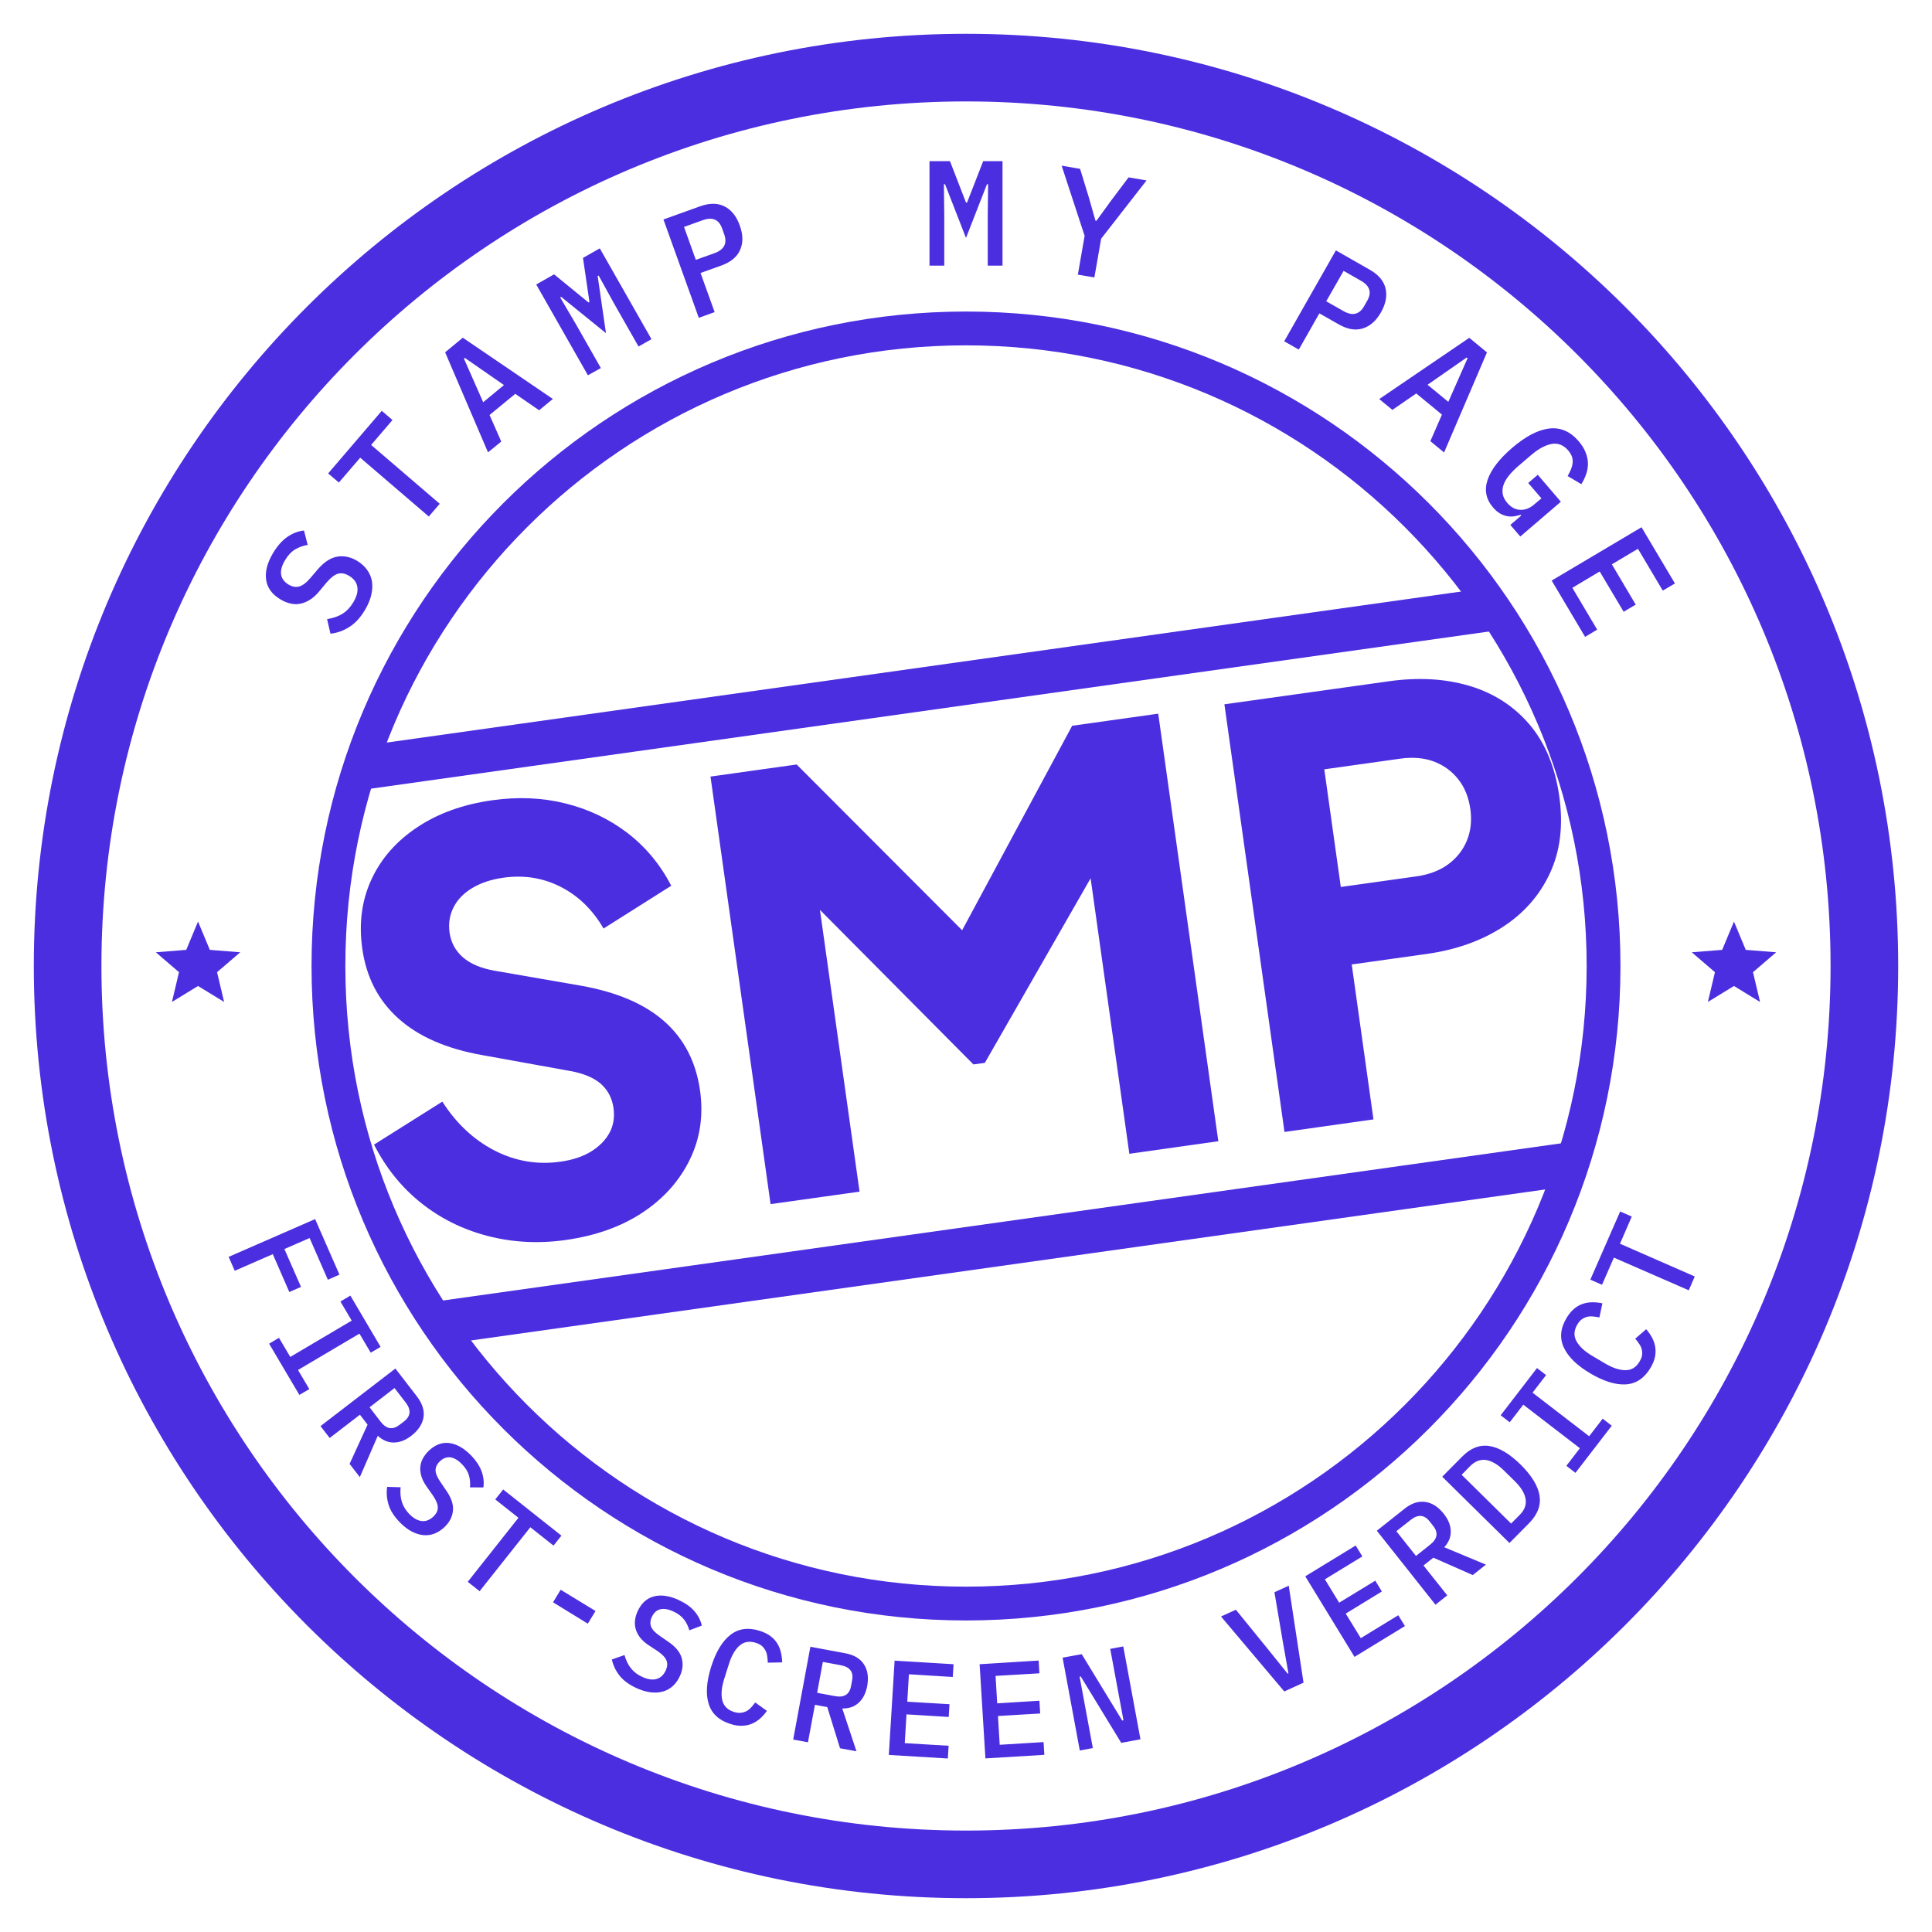
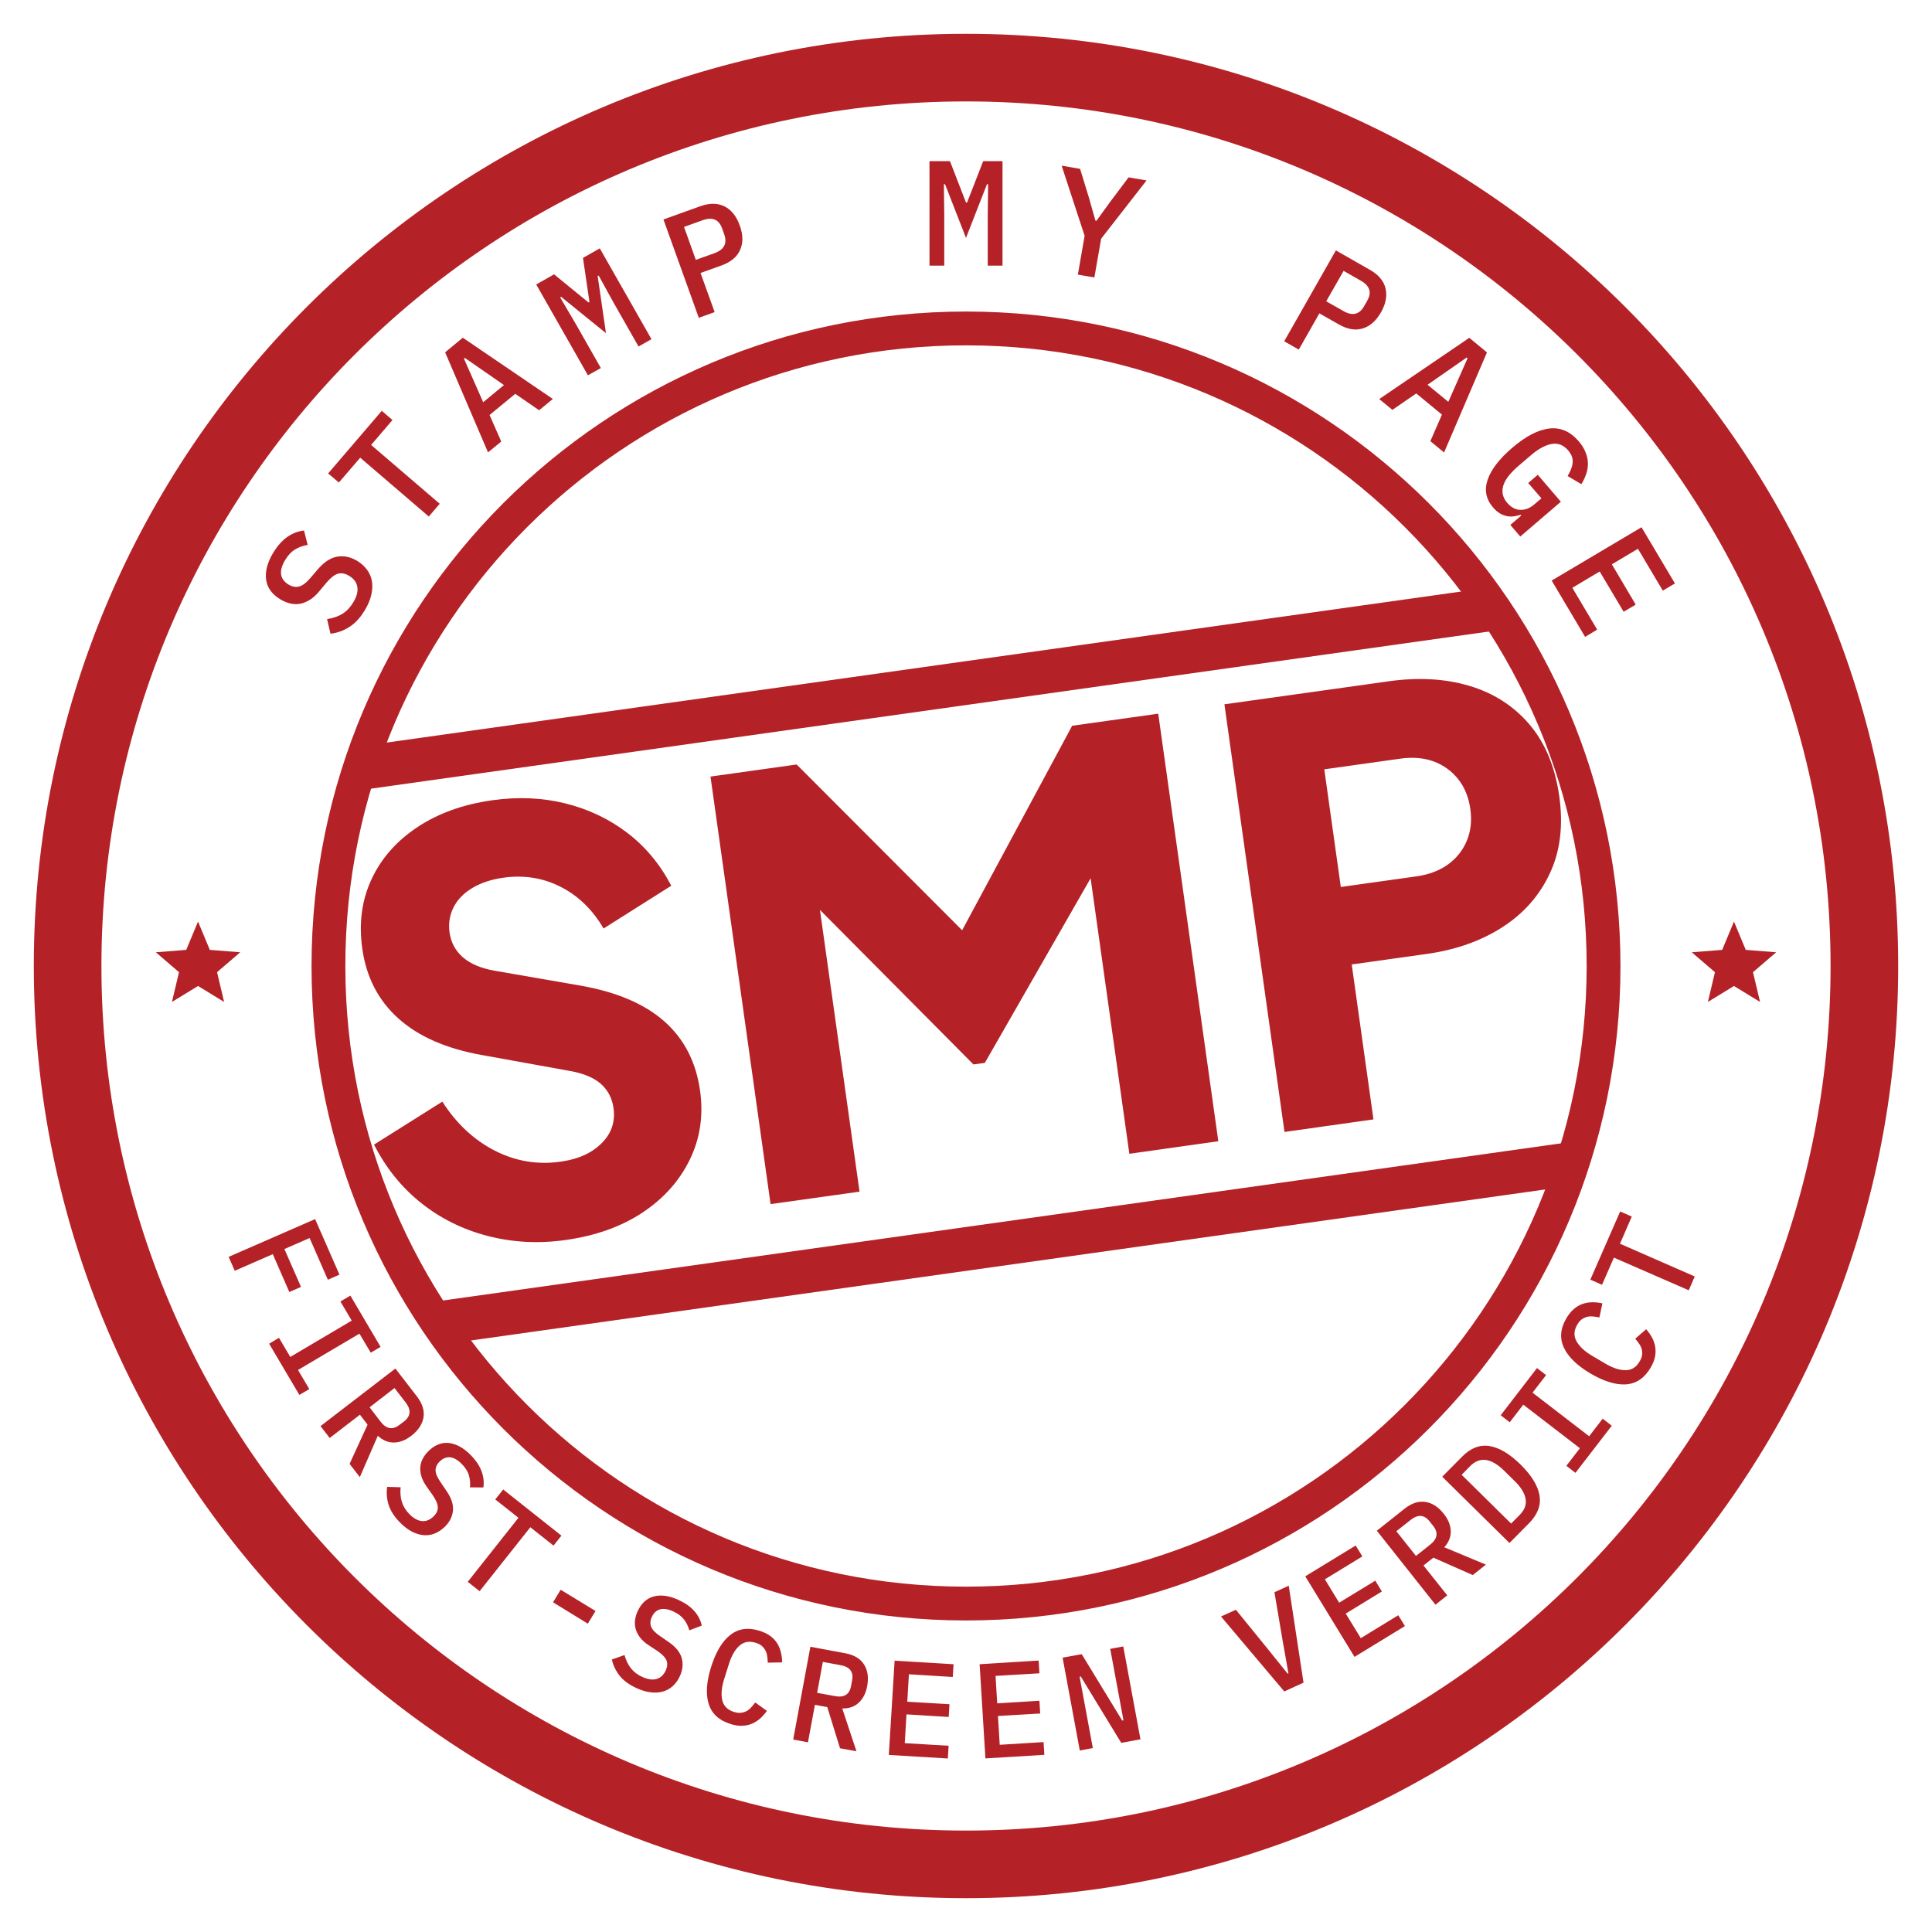
<svg xmlns="http://www.w3.org/2000/svg" width="200" height="200" viewBox="0 0 200 200">
  <g transform="translate(0 0) scale(1)" fill="none">
    <defs>
-       <clipPath id="c0m3w1">
+       <clipPath id="c6iuh8">
        <circle cx="100" cy="100" r="64.5" />
      </clipPath>
    </defs>
-     <circle cx="100" cy="100" r="93" stroke="#4B2EE0" stroke-width="7" />
-     <circle cx="100" cy="100" r="66" stroke="#4B2EE0" stroke-width="3.5" />
-     <path fill="#4B2EE0" d="M37.79 63.13L37.79 63.13Q37.07 64.34 36.15 64.91Q35.24 65.49 34.21 65.6L34.21 65.6L33.86 64.09Q34.82 63.94 35.48 63.52Q36.13 63.1 36.58 62.34L36.58 62.34Q37.11 61.46 36.99 60.75Q36.87 60.04 36.12 59.6L36.12 59.6Q35.52 59.24 34.99 59.39Q34.46 59.54 33.81 60.3L33.81 60.3L33.05 61.21Q32.55 61.82 32.03 62.12Q31.52 62.43 31.01 62.51Q30.51 62.59 30.01 62.46Q29.52 62.34 29.05 62.06L29.05 62.06Q27.73 61.28 27.55 60.02Q27.37 58.76 28.26 57.26L28.26 57.26Q28.92 56.16 29.73 55.59Q30.55 55.02 31.47 54.92L31.47 54.92L31.85 56.41Q31.16 56.52 30.56 56.87Q29.96 57.23 29.5 58L29.5 58Q29.01 58.83 29.1 59.47Q29.2 60.11 29.88 60.52L29.88 60.52Q30.45 60.86 30.98 60.71Q31.51 60.57 32.17 59.79L32.17 59.79L32.93 58.9Q33.9 57.79 34.93 57.62Q35.95 57.46 36.94 58.04L36.94 58.04Q37.58 58.42 37.98 58.96Q38.38 59.5 38.5 60.15Q38.61 60.81 38.44 61.56Q38.27 62.32 37.79 63.13M40.63 43.48L38.42 46.06L45.52 52.15L44.39 53.47L37.29 47.38L35.08 49.95L33.97 49.01L39.52 42.53L40.63 43.48M57.23 41.3L55.81 42.47L53.34 40.77L50.68 42.96L51.89 45.71L50.52 46.83L46.08 36.47L47.91 34.96L57.23 41.3M52.17 39.86L48.12 37.05L48.03 37.13L50.02 41.64L52.17 39.86M66.1 35.87L63.54 31.37L61.97 28.52L61.87 28.58L62.73 34.49L58.09 30.73L57.99 30.79L59.64 33.6L62.2 38.1L60.86 38.85L55.51 29.45L57.36 28.4L60.92 31.31L61.02 31.26L60.35 26.7L62.09 25.71L67.44 35.11L66.1 35.87M73.98 32.31L72.34 32.9L68.68 22.72L72.49 21.35Q73.95 20.83 75.01 21.37Q76.07 21.91 76.58 23.34L76.58 23.34Q77.1 24.77 76.62 25.86Q76.15 26.95 74.69 27.48L74.69 27.48L72.52 28.26L73.98 32.31M70.81 23.49L72.03 26.9L73.96 26.21Q75.47 25.66 74.97 24.26L74.97 24.26L74.75 23.64Q74.25 22.25 72.73 22.8L72.73 22.8L70.81 23.49M102.25 27.5L102.25 22.32L102.29 19.07L102.17 19.07L100 24.63L97.83 19.07L97.71 19.07L97.75 22.32L97.75 27.5L96.22 27.5L96.22 16.68L98.34 16.68L100 20.97L100.11 20.97L101.78 16.68L103.78 16.68L103.78 27.5L102.25 27.5M113.29 28.72L111.58 28.43L112.28 24.41L109.9 17.15L111.81 17.48L112.7 20.38L113.4 22.84L113.5 22.86L115.01 20.78L116.83 18.36L118.69 18.68L113.99 24.71L113.29 28.72M134.45 36.19L132.94 35.33L138.29 25.92L141.81 27.93Q143.15 28.69 143.43 29.85Q143.71 31.01 142.96 32.33L142.96 32.33Q142.21 33.65 141.07 34Q139.93 34.35 138.59 33.58L138.59 33.58L136.58 32.44L134.45 36.19M139.09 28.04L137.29 31.19L139.07 32.2Q140.47 33 141.21 31.7L141.21 31.7L141.54 31.12Q142.27 29.84 140.86 29.05L140.86 29.05L139.09 28.04M149.49 46.84L148.07 45.67L149.27 42.92L146.61 40.73L144.14 42.43L142.78 41.31L152.1 34.97L153.93 36.48L149.49 46.84M149.93 41.6L151.92 37.09L151.83 37.01L147.78 39.83L149.93 41.6M156.35 54.34L157.48 53.37L157.41 53.29Q157.07 53.4 156.72 53.45Q156.36 53.5 156 53.43Q155.64 53.36 155.27 53.15Q154.9 52.93 154.56 52.53L154.56 52.53Q153.46 51.25 154 49.66Q154.54 48.08 156.54 46.36L156.54 46.36Q158.63 44.57 160.37 44.36Q162.11 44.15 163.43 45.68L163.43 45.68Q163.94 46.28 164.16 46.88Q164.39 47.47 164.38 48.03Q164.38 48.58 164.19 49.11Q164 49.64 163.7 50.12L163.7 50.12L162.28 49.28Q162.47 48.95 162.61 48.63Q162.75 48.3 162.79 47.97Q162.84 47.64 162.74 47.31Q162.63 46.98 162.34 46.63L162.34 46.63Q161.61 45.78 160.61 45.96Q159.62 46.15 158.49 47.12L158.49 47.12L157.18 48.24Q156.62 48.72 156.22 49.21Q155.82 49.7 155.65 50.18Q155.48 50.66 155.56 51.13Q155.64 51.6 156.02 52.05L156.02 52.05Q156.64 52.77 157.4 52.78Q158.15 52.8 158.82 52.22L158.82 52.22L159.57 51.59L158.2 50L159.19 49.15L161.58 51.94L157.38 55.54L156.35 54.34M164.09 65.93L160.63 60.1L169.93 54.58L173.39 60.4L172.13 61.14L169.56 56.81L166.86 58.42L169.33 62.59L168.08 63.33L165.6 59.16L162.77 60.85L165.34 65.18L164.09 65.93" />
-     <path fill="#4B2EE0" d="M24.3 131.55L23.67 130.11L32.62 126.2L35.14 131.95L33.94 132.48L32.05 128.16L29.44 129.3L31.16 133.22L29.95 133.75L28.24 129.83L24.3 131.55M30.99 144.4L27.86 139.1L28.88 138.49L30.05 140.47L36.41 136.71L35.24 134.73L36.27 134.12L39.4 139.43L38.38 140.03L37.21 138.06L30.85 141.82L32.02 143.8L30.99 144.4M37.26 146.45L34.13 148.86L33.18 147.63L40.93 141.67L43.16 144.56Q44.01 145.67 43.84 146.73Q43.66 147.79 42.58 148.63L42.58 148.63Q41.69 149.32 40.78 149.33Q39.87 149.34 39.11 148.63L39.11 148.63L37.25 152.91L36.19 151.54L38.05 147.48L37.26 146.45M38.26 145.68L39.4 147.17Q40.29 148.32 41.34 147.51L41.34 147.51L41.82 147.15Q42.88 146.33 41.99 145.18L41.99 145.18L40.84 143.69L38.26 145.68M41.42 157.62L41.42 157.62Q40.52 156.71 40.23 155.78Q39.94 154.84 40.08 153.92L40.08 153.92L41.47 153.96Q41.39 154.83 41.61 155.5Q41.82 156.17 42.38 156.74L42.38 156.74Q43.03 157.4 43.68 157.46Q44.33 157.52 44.89 156.97L44.89 156.97Q45.34 156.53 45.32 156.03Q45.31 155.53 44.8 154.79L44.8 154.79L44.18 153.91Q43.77 153.34 43.62 152.82Q43.47 152.3 43.51 151.84Q43.56 151.38 43.78 150.97Q44 150.57 44.35 150.22L44.35 150.22Q45.34 149.25 46.48 149.38Q47.62 149.51 48.73 150.63L48.73 150.63Q49.54 151.46 49.85 152.3Q50.16 153.15 50.04 153.98L50.04 153.98L48.65 153.97Q48.72 153.33 48.54 152.73Q48.37 152.12 47.8 151.55L47.8 151.55Q47.19 150.93 46.6 150.86Q46.02 150.8 45.51 151.3L45.51 151.3Q45.08 151.72 45.09 152.22Q45.1 152.71 45.63 153.47L45.63 153.47L46.22 154.34Q46.98 155.44 46.89 156.37Q46.8 157.31 46.06 158.04L46.06 158.04Q45.58 158.51 45.02 158.74Q44.46 158.97 43.86 158.92Q43.26 158.87 42.64 158.55Q42.02 158.23 41.42 157.62M57.3 160L54.9 158.1L49.65 164.72L48.42 163.75L53.67 157.12L51.27 155.22L52.09 154.19L58.12 158.97L57.3 160M60.85 168.08L57.25 165.87L58.04 164.57L61.65 166.77L60.85 168.08M65.91 174.76L65.91 174.76Q64.75 174.23 64.14 173.47Q63.54 172.7 63.34 171.79L63.34 171.79L64.65 171.33Q64.88 172.17 65.33 172.72Q65.77 173.27 66.5 173.6L66.5 173.6Q67.34 173.98 67.96 173.81Q68.59 173.63 68.92 172.92L68.92 172.92Q69.18 172.34 68.99 171.88Q68.8 171.42 68.06 170.91L68.06 170.91L67.16 170.32Q66.57 169.93 66.24 169.49Q65.92 169.06 65.8 168.61Q65.68 168.17 65.74 167.71Q65.8 167.25 66 166.81L66 166.81Q66.58 165.55 67.69 165.26Q68.8 164.97 70.23 165.62L70.23 165.62Q71.29 166.11 71.88 166.78Q72.47 167.46 72.65 168.28L72.65 168.28L71.36 168.77Q71.19 168.15 70.81 167.65Q70.43 167.15 69.69 166.81L69.69 166.81Q68.9 166.45 68.33 166.6Q67.77 166.75 67.47 167.4L67.47 167.4Q67.22 167.95 67.41 168.41Q67.59 168.87 68.35 169.38L68.35 169.38L69.22 169.98Q70.32 170.74 70.57 171.64Q70.82 172.55 70.39 173.49L70.39 173.49Q70.11 174.11 69.67 174.52Q69.23 174.93 68.65 175.1Q68.07 175.27 67.38 175.19Q66.68 175.11 65.91 174.76M75.6 178.46L75.6 178.46Q73.83 177.9 73.36 176.38Q72.89 174.85 73.62 172.54L73.62 172.54Q74.35 170.23 75.6 169.25Q76.86 168.26 78.64 168.82L78.64 168.82Q79.32 169.04 79.76 169.37Q80.21 169.71 80.47 170.14Q80.73 170.57 80.84 171.06Q80.96 171.56 80.97 172.09L80.97 172.09L79.48 172.12Q79.47 171.77 79.42 171.45Q79.38 171.12 79.24 170.86Q79.1 170.6 78.87 170.39Q78.63 170.18 78.23 170.06L78.23 170.06Q77.24 169.75 76.55 170.36Q75.86 170.97 75.46 172.25L75.46 172.25L74.96 173.83Q74.56 175.11 74.77 176.01Q74.99 176.91 75.98 177.22L75.98 177.22Q76.38 177.34 76.69 177.31Q77 177.27 77.27 177.14Q77.53 177 77.75 176.76Q77.97 176.52 78.18 176.24L78.18 176.24L79.39 177.11Q79.08 177.55 78.7 177.89Q78.32 178.23 77.86 178.43Q77.4 178.63 76.84 178.65Q76.28 178.68 75.6 178.46M84.36 176.48L83.64 180.36L82.11 180.08L83.89 170.47L87.48 171.14Q88.86 171.39 89.44 172.3Q90.02 173.2 89.77 174.55L89.77 174.55Q89.56 175.65 88.89 176.27Q88.23 176.88 87.19 176.86L87.19 176.86L88.66 181.29L86.96 180.98L85.64 176.72L84.36 176.48M84.59 175.24L86.43 175.58Q87.86 175.85 88.1 174.54L88.1 174.54L88.21 173.95Q88.46 172.64 87.02 172.38L87.02 172.38L85.18 172.04L84.59 175.24M98.12 182.04L92.01 181.67L92.61 171.91L98.71 172.28L98.63 173.6L94.09 173.32L93.92 176.16L98.29 176.42L98.21 177.74L93.84 177.47L93.66 180.45L98.2 180.72L98.12 182.04M108.11 181.66L102.01 182.03L101.41 172.28L107.52 171.9L107.6 173.22L103.06 173.49L103.23 176.33L107.6 176.06L107.68 177.38L103.31 177.64L103.49 180.62L108.03 180.34L108.11 181.66M116.07 180.42L111.88 173.55L111.76 173.57L113.13 180.96L111.78 181.21L110 171.6L111.98 171.24L116.17 178.11L116.3 178.08L114.93 170.69L116.28 170.44L118.06 180.05L116.07 180.42M134.94 174.19L132.95 175.1L126.4 167.34L127.94 166.64L131.15 170.59L133.3 173.26L133.38 173.23L132.78 169.85L131.93 164.83L133.41 164.15L134.94 174.19M145.44 168.33L140.22 171.52L135.12 163.18L140.34 159.99L141.03 161.12L137.15 163.49L138.63 165.91L142.37 163.63L143.05 164.75L139.31 167.04L140.87 169.58L144.75 167.21L145.44 168.33M147.36 162.06L149.82 165.15L148.6 166.12L142.53 158.46L145.39 156.19Q146.48 155.32 147.55 155.48Q148.61 155.63 149.46 156.71L149.46 156.71Q150.16 157.59 150.18 158.5Q150.21 159.41 149.51 160.17L149.51 160.17L153.82 161.97L152.46 163.05L148.38 161.25L147.36 162.06M146.58 161.07L148.05 159.9Q149.19 159 148.36 157.96L148.36 157.96L147.99 157.49Q147.16 156.44 146.02 157.35L146.02 157.35L144.55 158.51L146.58 161.07M156.26 159.73L149.3 152.87L151.35 150.8Q152.66 149.46 154.18 149.69Q155.7 149.93 157.41 151.61L157.41 151.61Q159.11 153.29 159.37 154.8Q159.62 156.32 158.31 157.66L158.31 157.66L156.26 159.73M156.43 157.72L157.32 156.82Q158.08 156.06 157.93 155.18Q157.79 154.3 156.83 153.35L156.83 153.35L155.67 152.21Q154.71 151.27 153.83 151.14Q152.95 151.01 152.19 151.77L152.19 151.77L151.31 152.67L156.43 157.72M166.85 147.59L163.09 152.47L162.15 151.74L163.55 149.92L157.69 145.41L156.29 147.23L155.35 146.51L159.11 141.62L160.05 142.35L158.65 144.17L164.51 148.68L165.91 146.86L166.85 147.59M170.86 141.6L170.86 141.6Q169.91 143.2 168.32 143.31Q166.73 143.41 164.64 142.18L164.64 142.18Q162.56 140.95 161.89 139.5Q161.21 138.05 162.16 136.45L162.16 136.45Q162.53 135.83 162.96 135.48Q163.39 135.12 163.86 134.97Q164.34 134.81 164.85 134.81Q165.36 134.81 165.88 134.92L165.88 134.92L165.57 136.38Q165.22 136.31 164.9 136.28Q164.57 136.25 164.29 136.32Q164 136.4 163.74 136.58Q163.49 136.76 163.28 137.12L163.28 137.12Q162.75 138.02 163.19 138.83Q163.63 139.64 164.78 140.33L164.78 140.33L166.2 141.17Q167.36 141.85 168.28 141.84Q169.21 141.84 169.73 140.94L169.73 140.94Q169.95 140.58 169.99 140.27Q170.02 139.96 169.95 139.67Q169.88 139.39 169.69 139.12Q169.51 138.85 169.28 138.58L169.28 138.58L170.41 137.6Q170.76 138 171.01 138.45Q171.25 138.9 171.34 139.39Q171.43 139.89 171.33 140.43Q171.23 140.98 170.86 141.6M168.92 125.94L167.7 128.75L175.44 132.14L174.82 133.57L167.07 130.19L165.84 133L164.63 132.47L167.72 125.41L168.92 125.94" />
-     <path fill="#4B2EE0" d="M20.5 95.4L21.72 98.33L24.87 98.58L22.47 100.64L23.2 103.72L20.5 102.07L17.8 103.72L18.53 100.64L16.13 98.58L19.28 98.33ZM179.5 95.4L180.72 98.33L183.87 98.58L181.47 100.64L182.2 103.72L179.5 102.07L176.8 103.72L177.53 100.64L175.13 98.58L178.28 98.33Z" />
-     <g clip-path="url(#c0m3w1)" stroke="#4B2EE0" stroke-width="4.5" stroke-linecap="butt">
+     <circle cx="100" cy="100" r="93" stroke="#B42228" stroke-width="7" />
+     <circle cx="100" cy="100" r="66" stroke="#B42228" stroke-width="3.5" />
+     <path fill="#B42228" d="M37.79 63.13L37.79 63.13Q37.07 64.34 36.15 64.91Q35.24 65.49 34.21 65.6L34.21 65.6L33.86 64.09Q34.82 63.94 35.48 63.52Q36.13 63.1 36.58 62.34L36.58 62.34Q37.11 61.46 36.99 60.75Q36.87 60.04 36.12 59.6L36.12 59.6Q35.52 59.24 34.99 59.39Q34.46 59.54 33.81 60.3L33.81 60.3L33.05 61.21Q32.55 61.82 32.03 62.12Q31.52 62.43 31.01 62.51Q30.51 62.59 30.01 62.46Q29.52 62.34 29.05 62.06L29.05 62.06Q27.73 61.28 27.55 60.02Q27.37 58.76 28.26 57.26L28.26 57.26Q28.92 56.16 29.73 55.59Q30.55 55.02 31.47 54.92L31.47 54.92L31.85 56.41Q31.16 56.52 30.56 56.87Q29.96 57.23 29.5 58L29.5 58Q29.01 58.83 29.1 59.47Q29.2 60.11 29.88 60.52L29.88 60.52Q30.45 60.86 30.98 60.71Q31.51 60.57 32.17 59.79L32.17 59.79L32.93 58.9Q33.9 57.79 34.93 57.62Q35.95 57.46 36.94 58.04L36.94 58.04Q37.58 58.42 37.98 58.96Q38.38 59.5 38.5 60.15Q38.61 60.81 38.44 61.56Q38.27 62.32 37.79 63.13M40.63 43.48L38.42 46.06L45.52 52.15L44.39 53.47L37.29 47.38L35.08 49.95L33.97 49.01L39.52 42.53L40.63 43.48M57.23 41.3L55.81 42.47L53.34 40.77L50.68 42.96L51.89 45.71L50.52 46.83L46.08 36.47L47.91 34.96L57.23 41.3M52.17 39.86L48.12 37.05L48.03 37.13L50.02 41.64L52.17 39.86M66.1 35.87L63.54 31.37L61.97 28.52L61.87 28.58L62.73 34.49L58.09 30.73L57.99 30.79L59.64 33.6L62.2 38.1L60.86 38.85L55.51 29.45L57.36 28.4L60.92 31.31L61.02 31.26L60.35 26.7L62.09 25.71L67.44 35.11L66.1 35.87M73.98 32.31L72.34 32.9L68.68 22.72L72.49 21.35Q73.95 20.83 75.01 21.37Q76.07 21.91 76.58 23.34L76.58 23.34Q77.1 24.77 76.62 25.86Q76.15 26.95 74.69 27.48L74.69 27.48L72.52 28.26L73.98 32.31M70.81 23.49L72.03 26.9L73.96 26.21Q75.47 25.66 74.97 24.26L74.97 24.26L74.75 23.64Q74.25 22.25 72.73 22.8L72.73 22.8L70.81 23.49M102.25 27.5L102.25 22.32L102.29 19.07L102.17 19.07L100 24.63L97.83 19.07L97.71 19.07L97.75 22.32L97.75 27.5L96.22 27.5L96.22 16.68L98.34 16.68L100 20.97L100.11 20.97L101.78 16.68L103.78 16.68L103.78 27.5L102.25 27.5M113.29 28.72L111.58 28.43L112.28 24.41L109.9 17.15L111.81 17.48L112.7 20.38L113.4 22.84L113.5 22.86L115.01 20.78L116.83 18.36L118.69 18.68L113.99 24.71L113.29 28.72M134.45 36.19L132.94 35.33L138.29 25.92L141.81 27.93Q143.15 28.69 143.43 29.85Q143.71 31.01 142.96 32.33L142.96 32.33Q142.21 33.65 141.07 34Q139.93 34.35 138.59 33.58L138.59 33.58L136.58 32.44L134.45 36.19M139.09 28.04L137.29 31.19L139.07 32.2Q140.47 33 141.21 31.7L141.21 31.7L141.54 31.12Q142.27 29.84 140.86 29.05L140.86 29.05L139.09 28.04M149.49 46.84L148.07 45.67L149.27 42.92L146.61 40.73L144.14 42.43L142.78 41.31L152.1 34.97L153.93 36.48L149.49 46.84M149.93 41.6L151.92 37.09L151.83 37.01L147.78 39.83L149.93 41.6M156.35 54.34L157.48 53.37L157.41 53.29Q157.07 53.4 156.72 53.45Q156.36 53.5 156 53.43Q155.64 53.36 155.27 53.15Q154.9 52.93 154.56 52.53L154.56 52.53Q153.46 51.25 154 49.66Q154.54 48.08 156.54 46.36L156.54 46.36Q158.63 44.57 160.37 44.36Q162.11 44.15 163.43 45.68L163.43 45.68Q163.94 46.28 164.16 46.88Q164.39 47.47 164.38 48.03Q164.38 48.58 164.19 49.11Q164 49.64 163.7 50.12L163.7 50.12L162.28 49.28Q162.47 48.95 162.61 48.63Q162.75 48.3 162.79 47.97Q162.84 47.64 162.74 47.31Q162.63 46.98 162.34 46.63L162.34 46.63Q161.61 45.78 160.61 45.96Q159.62 46.15 158.49 47.12L158.49 47.12L157.18 48.24Q156.62 48.72 156.22 49.21Q155.82 49.7 155.65 50.18Q155.48 50.66 155.56 51.13Q155.64 51.6 156.02 52.05L156.02 52.05Q156.64 52.77 157.4 52.78Q158.15 52.8 158.82 52.22L158.82 52.22L159.57 51.59L158.2 50L159.19 49.15L161.58 51.94L157.38 55.54L156.35 54.34M164.09 65.93L160.63 60.1L169.93 54.58L173.39 60.4L172.13 61.14L169.56 56.81L166.86 58.42L169.33 62.59L168.08 63.33L165.6 59.16L162.77 60.85L165.34 65.18L164.09 65.93" />
+     <path fill="#B42228" d="M24.3 131.55L23.67 130.11L32.62 126.2L35.14 131.95L33.94 132.48L32.05 128.16L29.44 129.3L31.16 133.22L29.95 133.75L28.24 129.83L24.3 131.55M30.99 144.4L27.86 139.1L28.88 138.49L30.05 140.47L36.41 136.71L35.24 134.73L36.27 134.12L39.4 139.43L38.38 140.03L37.21 138.06L30.85 141.82L32.02 143.8L30.99 144.4M37.26 146.45L34.13 148.86L33.18 147.63L40.93 141.67L43.16 144.56Q44.01 145.67 43.84 146.73Q43.66 147.79 42.58 148.63L42.58 148.63Q41.69 149.32 40.78 149.33Q39.87 149.34 39.11 148.63L39.11 148.63L37.25 152.91L36.19 151.54L38.05 147.48L37.26 146.45M38.26 145.68L39.4 147.17Q40.29 148.32 41.34 147.51L41.34 147.51L41.82 147.15Q42.88 146.33 41.99 145.18L41.99 145.18L40.84 143.69L38.26 145.68M41.42 157.62L41.42 157.62Q40.52 156.71 40.23 155.78Q39.94 154.84 40.08 153.92L40.08 153.92L41.47 153.96Q41.39 154.83 41.61 155.5Q41.82 156.17 42.38 156.74L42.38 156.74Q43.03 157.4 43.68 157.46Q44.33 157.52 44.89 156.97L44.89 156.97Q45.34 156.53 45.32 156.03Q45.31 155.53 44.8 154.79L44.8 154.79L44.18 153.91Q43.77 153.34 43.62 152.82Q43.47 152.3 43.51 151.84Q43.56 151.38 43.78 150.97Q44 150.57 44.35 150.22L44.35 150.22Q45.34 149.25 46.48 149.38Q47.62 149.51 48.73 150.63L48.73 150.63Q49.54 151.46 49.85 152.3Q50.16 153.15 50.04 153.98L50.04 153.98L48.65 153.97Q48.72 153.33 48.54 152.73Q48.37 152.12 47.8 151.55L47.8 151.55Q47.19 150.93 46.6 150.86Q46.02 150.8 45.51 151.3L45.51 151.3Q45.08 151.72 45.09 152.22Q45.1 152.71 45.63 153.47L45.63 153.47L46.22 154.34Q46.98 155.44 46.89 156.37Q46.8 157.31 46.06 158.04L46.06 158.04Q45.58 158.51 45.02 158.74Q44.46 158.97 43.86 158.92Q43.26 158.87 42.64 158.55Q42.02 158.23 41.42 157.62M57.3 160L54.9 158.1L49.65 164.72L48.42 163.75L53.67 157.12L51.27 155.22L52.09 154.19L58.12 158.97L57.3 160M60.85 168.08L57.25 165.87L58.04 164.57L61.65 166.77L60.85 168.08M65.91 174.76L65.91 174.76Q64.75 174.23 64.14 173.47Q63.54 172.7 63.34 171.79L63.34 171.79L64.65 171.33Q64.88 172.17 65.33 172.72Q65.77 173.27 66.5 173.6L66.5 173.6Q67.34 173.98 67.96 173.81Q68.59 173.63 68.92 172.92L68.92 172.92Q69.18 172.34 68.99 171.88Q68.8 171.42 68.06 170.91L68.06 170.91L67.16 170.32Q66.57 169.93 66.24 169.49Q65.92 169.06 65.8 168.61Q65.68 168.17 65.74 167.71Q65.8 167.25 66 166.81L66 166.81Q66.58 165.55 67.69 165.26Q68.8 164.97 70.23 165.62L70.23 165.62Q71.29 166.11 71.88 166.78Q72.47 167.46 72.65 168.28L72.65 168.28L71.36 168.77Q71.19 168.15 70.81 167.65Q70.43 167.15 69.69 166.81L69.69 166.81Q68.9 166.45 68.33 166.6Q67.77 166.75 67.47 167.4L67.47 167.4Q67.22 167.95 67.41 168.41Q67.59 168.87 68.35 169.38L68.35 169.38L69.22 169.98Q70.32 170.74 70.57 171.64Q70.82 172.55 70.39 173.49L70.39 173.49Q70.11 174.11 69.67 174.52Q69.23 174.93 68.65 175.1Q68.07 175.27 67.38 175.19Q66.68 175.11 65.91 174.76M75.6 178.46L75.6 178.46Q73.83 177.9 73.36 176.38Q72.89 174.85 73.62 172.54L73.62 172.54Q74.35 170.23 75.6 169.25Q76.86 168.26 78.64 168.82L78.64 168.82Q79.32 169.04 79.76 169.37Q80.21 169.71 80.47 170.14Q80.73 170.57 80.84 171.06Q80.96 171.56 80.97 172.09L80.97 172.09L79.48 172.12Q79.47 171.77 79.42 171.45Q79.38 171.12 79.24 170.86Q79.1 170.6 78.87 170.39Q78.63 170.18 78.23 170.06L78.23 170.06Q77.24 169.75 76.55 170.36Q75.86 170.97 75.46 172.25L75.46 172.25L74.96 173.83Q74.56 175.11 74.77 176.01Q74.99 176.91 75.98 177.22L75.98 177.22Q76.38 177.34 76.69 177.31Q77 177.27 77.27 177.14Q77.53 177 77.75 176.76Q77.97 176.52 78.18 176.24L78.18 176.24L79.39 177.11Q79.08 177.55 78.7 177.89Q78.32 178.23 77.86 178.43Q77.4 178.63 76.84 178.65Q76.28 178.68 75.6 178.46M84.36 176.48L83.64 180.36L82.11 180.08L83.89 170.47L87.48 171.14Q88.86 171.39 89.44 172.3Q90.02 173.2 89.77 174.55L89.77 174.55Q89.56 175.65 88.89 176.27Q88.23 176.88 87.19 176.86L87.19 176.86L88.66 181.29L86.96 180.98L85.64 176.72L84.36 176.48M84.59 175.24L86.43 175.58Q87.86 175.85 88.1 174.54L88.1 174.54L88.21 173.95Q88.46 172.64 87.02 172.38L87.02 172.38L85.18 172.04L84.59 175.24M98.12 182.04L92.01 181.67L92.61 171.91L98.71 172.28L98.63 173.6L94.09 173.32L93.92 176.16L98.29 176.42L98.21 177.74L93.84 177.47L93.66 180.45L98.2 180.72L98.12 182.04M108.11 181.66L102.01 182.03L101.41 172.28L107.52 171.9L107.6 173.22L103.06 173.49L103.23 176.33L107.6 176.06L107.68 177.38L103.31 177.64L103.49 180.62L108.03 180.34L108.11 181.66M116.07 180.42L111.88 173.55L111.76 173.57L113.13 180.96L111.78 181.21L110 171.6L111.98 171.24L116.17 178.11L116.3 178.08L114.93 170.69L116.28 170.44L118.06 180.05L116.07 180.42M134.94 174.19L132.95 175.1L126.4 167.34L127.94 166.64L131.15 170.59L133.3 173.26L133.38 173.23L132.78 169.85L131.93 164.83L133.41 164.15L134.94 174.19M145.44 168.33L140.22 171.52L135.12 163.18L140.34 159.99L141.03 161.12L137.15 163.49L138.63 165.91L142.37 163.63L143.05 164.75L139.31 167.04L140.87 169.58L144.75 167.21L145.44 168.33M147.36 162.06L149.82 165.15L148.6 166.12L142.53 158.46L145.39 156.19Q146.48 155.32 147.55 155.48Q148.61 155.63 149.46 156.71L149.46 156.71Q150.16 157.59 150.18 158.5Q150.21 159.41 149.51 160.17L149.51 160.17L153.82 161.97L152.46 163.05L148.38 161.25L147.36 162.06M146.58 161.07L148.05 159.9Q149.19 159 148.36 157.96L148.36 157.96L147.99 157.49Q147.16 156.44 146.02 157.35L146.02 157.35L144.55 158.51L146.58 161.07M156.26 159.73L149.3 152.87L151.35 150.8Q152.66 149.46 154.18 149.69Q155.7 149.93 157.41 151.61L157.41 151.61Q159.11 153.29 159.37 154.8Q159.62 156.32 158.31 157.66L158.31 157.66L156.26 159.73M156.43 157.72L157.32 156.82Q158.08 156.06 157.93 155.18Q157.79 154.3 156.83 153.35L156.83 153.35L155.67 152.21Q154.71 151.27 153.83 151.14Q152.95 151.01 152.19 151.77L152.19 151.77L151.31 152.67L156.43 157.72M166.85 147.59L163.09 152.47L162.15 151.74L163.55 149.92L157.69 145.41L156.29 147.23L155.35 146.51L159.11 141.62L160.05 142.35L158.65 144.17L164.51 148.68L165.91 146.86L166.85 147.59M170.86 141.6L170.86 141.6Q169.91 143.2 168.32 143.31Q166.73 143.41 164.64 142.18L164.64 142.18Q162.56 140.95 161.89 139.5Q161.21 138.05 162.16 136.45L162.16 136.45Q162.53 135.83 162.96 135.48Q163.39 135.12 163.86 134.97Q164.34 134.81 164.85 134.81Q165.36 134.81 165.88 134.92L165.88 134.92L165.57 136.38Q165.22 136.31 164.9 136.28Q164.57 136.25 164.29 136.32Q164 136.4 163.74 136.58Q163.49 136.76 163.28 137.12L163.28 137.12Q162.75 138.02 163.19 138.83Q163.63 139.64 164.78 140.33L164.78 140.33L166.2 141.17Q167.36 141.85 168.28 141.84Q169.21 141.84 169.73 140.94L169.73 140.94Q169.95 140.58 169.99 140.27Q170.02 139.96 169.95 139.67Q169.88 139.39 169.69 139.12Q169.51 138.85 169.28 138.58L169.28 138.58L170.41 137.6Q170.76 138 171.01 138.45Q171.25 138.9 171.34 139.39Q171.43 139.89 171.33 140.43Q171.23 140.98 170.86 141.6M168.92 125.94L167.7 128.75L175.44 132.14L174.82 133.57L167.07 130.19L165.84 133L164.63 132.47L167.72 125.41L168.92 125.94" />
+     <path fill="#B42228" d="M20.5 95.4L21.72 98.33L24.87 98.58L22.47 100.64L23.2 103.72L20.5 102.07L17.8 103.72L18.53 100.64L16.13 98.58L19.28 98.33ZM179.5 95.4L180.72 98.33L183.87 98.58L181.47 100.64L182.2 103.72L179.5 102.07L176.8 103.72L177.53 100.64L175.13 98.58L178.28 98.33Z" />
+     <g clip-path="url(#c6iuh8)" stroke="#B42228" stroke-width="4.5" stroke-linecap="butt">
      <path d="M21.69 81.72L170.23 60.84" />
      <path d="M29.77 139.16L178.31 118.28" />
    </g>
-     <path fill="#4B2EE0" d="M58.52 128.37L58.52 128.37Q54.37 128.95 50.5 127.95Q46.63 126.95 43.59 124.53Q40.56 122.11 38.72 118.49L38.72 118.49L45.79 114.04Q47.96 117.43 51.19 119.1Q54.43 120.76 57.99 120.26L57.99 120.26Q59.89 120 61.18 119.21Q62.46 118.42 63.09 117.28Q63.71 116.13 63.51 114.7L63.51 114.7Q63.29 113.16 62.19 112.19Q61.08 111.23 58.97 110.86L58.97 110.86L49.9 109.22Q44.37 108.24 41.25 105.44Q38.12 102.64 37.5 98.18L37.5 98.18Q36.95 94.26 38.46 91.02Q39.97 87.77 43.22 85.62Q46.46 83.47 50.97 82.84L50.97 82.84Q54.96 82.28 58.53 83.17Q62.11 84.06 64.93 86.21Q67.75 88.36 69.49 91.69L69.49 91.69L62.48 96.12Q60.79 93.21 58.05 91.81Q55.31 90.41 52.1 90.86L52.1 90.86Q50.26 91.12 48.92 91.91Q47.57 92.71 46.96 93.91Q46.34 95.12 46.54 96.55L46.54 96.55Q46.76 98.09 47.93 99.11Q49.1 100.12 51.21 100.49L51.21 100.49L60.09 102.03Q65.68 103.01 68.76 105.72Q71.84 108.44 72.47 112.9L72.47 112.9Q73.01 116.76 71.41 120.04Q69.81 123.33 66.52 125.52Q63.22 127.71 58.52 128.37M88.98 123.36L79.77 124.65L73.55 80.39L82.47 79.14L99.6 96.3L110.99 75.13L119.9 73.88L126.12 118.14L116.91 119.44L112.9 90.92L101.95 110.03L100.77 110.19L84.88 94.19L88.98 123.36M142.18 115.88L132.97 117.18L126.75 72.91L143.74 70.53Q148.32 69.88 152.08 70.99Q155.84 72.1 158.3 74.96Q160.77 77.83 161.42 82.46L161.42 82.46Q162.05 86.98 160.44 90.41Q158.84 93.85 155.53 95.98Q152.23 98.11 147.71 98.75L147.71 98.75L139.93 99.84L142.18 115.88M137.09 79.64L138.8 91.82L146.64 90.72Q148.6 90.44 149.92 89.47Q151.24 88.5 151.85 87.02Q152.46 85.54 152.21 83.76L152.21 83.76Q151.95 81.91 150.95 80.66Q149.96 79.41 148.43 78.83Q146.89 78.26 144.93 78.54L144.93 78.54L137.09 79.64" />
+     <path fill="#B42228" d="M58.52 128.37L58.52 128.37Q54.37 128.95 50.5 127.95Q46.63 126.95 43.59 124.53Q40.56 122.11 38.72 118.49L38.72 118.49L45.79 114.04Q47.96 117.43 51.19 119.1Q54.43 120.76 57.99 120.26L57.99 120.26Q59.89 120 61.18 119.21Q62.46 118.42 63.09 117.28Q63.71 116.13 63.51 114.7L63.51 114.7Q63.29 113.16 62.19 112.19Q61.08 111.23 58.97 110.86L58.97 110.86L49.9 109.22Q44.37 108.24 41.25 105.44Q38.12 102.64 37.5 98.18L37.5 98.18Q36.95 94.26 38.46 91.02Q39.97 87.77 43.22 85.62Q46.46 83.47 50.97 82.84L50.97 82.84Q54.96 82.28 58.53 83.17Q62.11 84.06 64.93 86.21Q67.75 88.36 69.49 91.69L69.49 91.69L62.48 96.12Q60.79 93.21 58.05 91.81Q55.31 90.41 52.1 90.86L52.1 90.86Q50.26 91.12 48.92 91.91Q47.57 92.71 46.96 93.91Q46.34 95.12 46.54 96.55L46.54 96.55Q46.76 98.09 47.93 99.11Q49.1 100.12 51.21 100.49L51.21 100.49L60.09 102.03Q65.68 103.01 68.76 105.72Q71.84 108.44 72.47 112.9L72.47 112.9Q73.01 116.76 71.41 120.04Q69.81 123.33 66.52 125.52Q63.22 127.71 58.52 128.37M88.98 123.36L79.77 124.65L73.55 80.39L82.47 79.14L99.6 96.3L110.99 75.13L119.9 73.88L126.12 118.14L116.91 119.44L112.9 90.92L101.95 110.03L100.77 110.19L84.88 94.19L88.98 123.36M142.18 115.88L132.97 117.18L126.75 72.91L143.74 70.53Q148.32 69.88 152.08 70.99Q155.84 72.1 158.3 74.96Q160.77 77.83 161.42 82.46L161.42 82.46Q162.05 86.98 160.44 90.41Q158.84 93.85 155.53 95.98Q152.23 98.11 147.71 98.75L147.71 98.75L139.93 99.84L142.18 115.88M137.09 79.64L138.8 91.82L146.64 90.72Q148.6 90.44 149.92 89.47Q151.24 88.5 151.85 87.02Q152.46 85.54 152.21 83.76L152.21 83.76Q151.95 81.91 150.95 80.66Q149.96 79.41 148.43 78.83Q146.89 78.26 144.93 78.54L144.93 78.54L137.09 79.64" />
  </g>
</svg>
